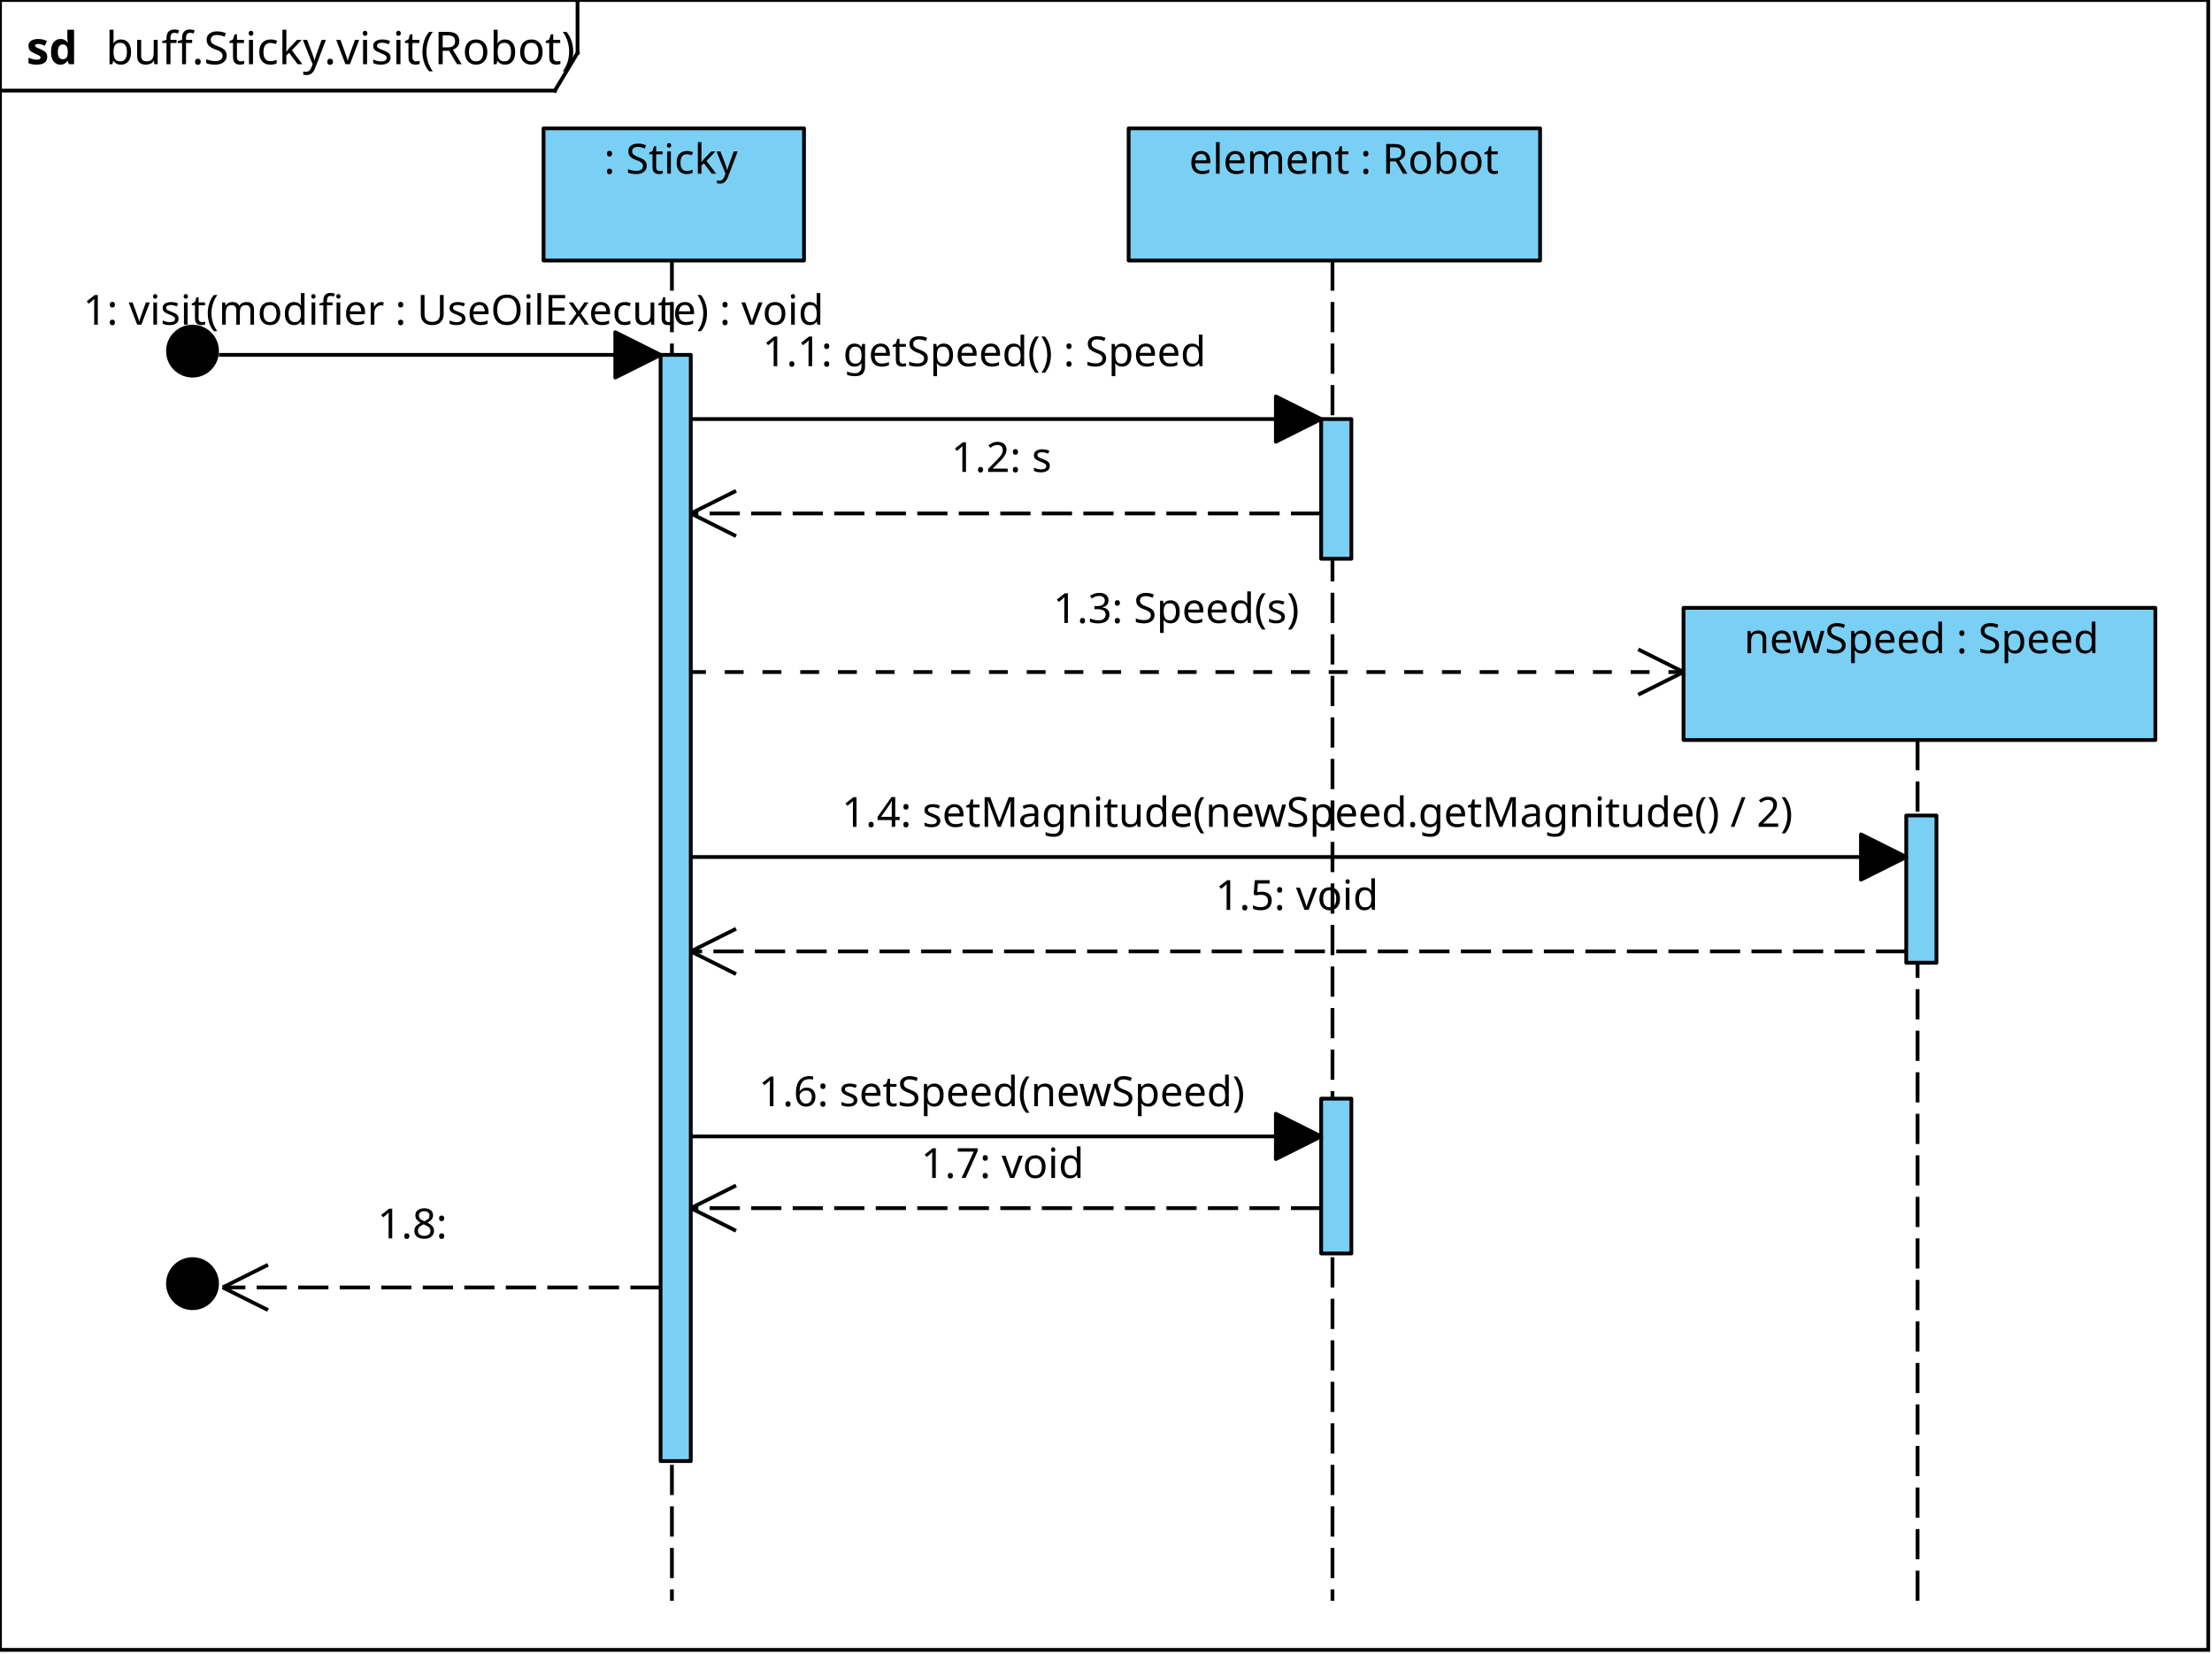
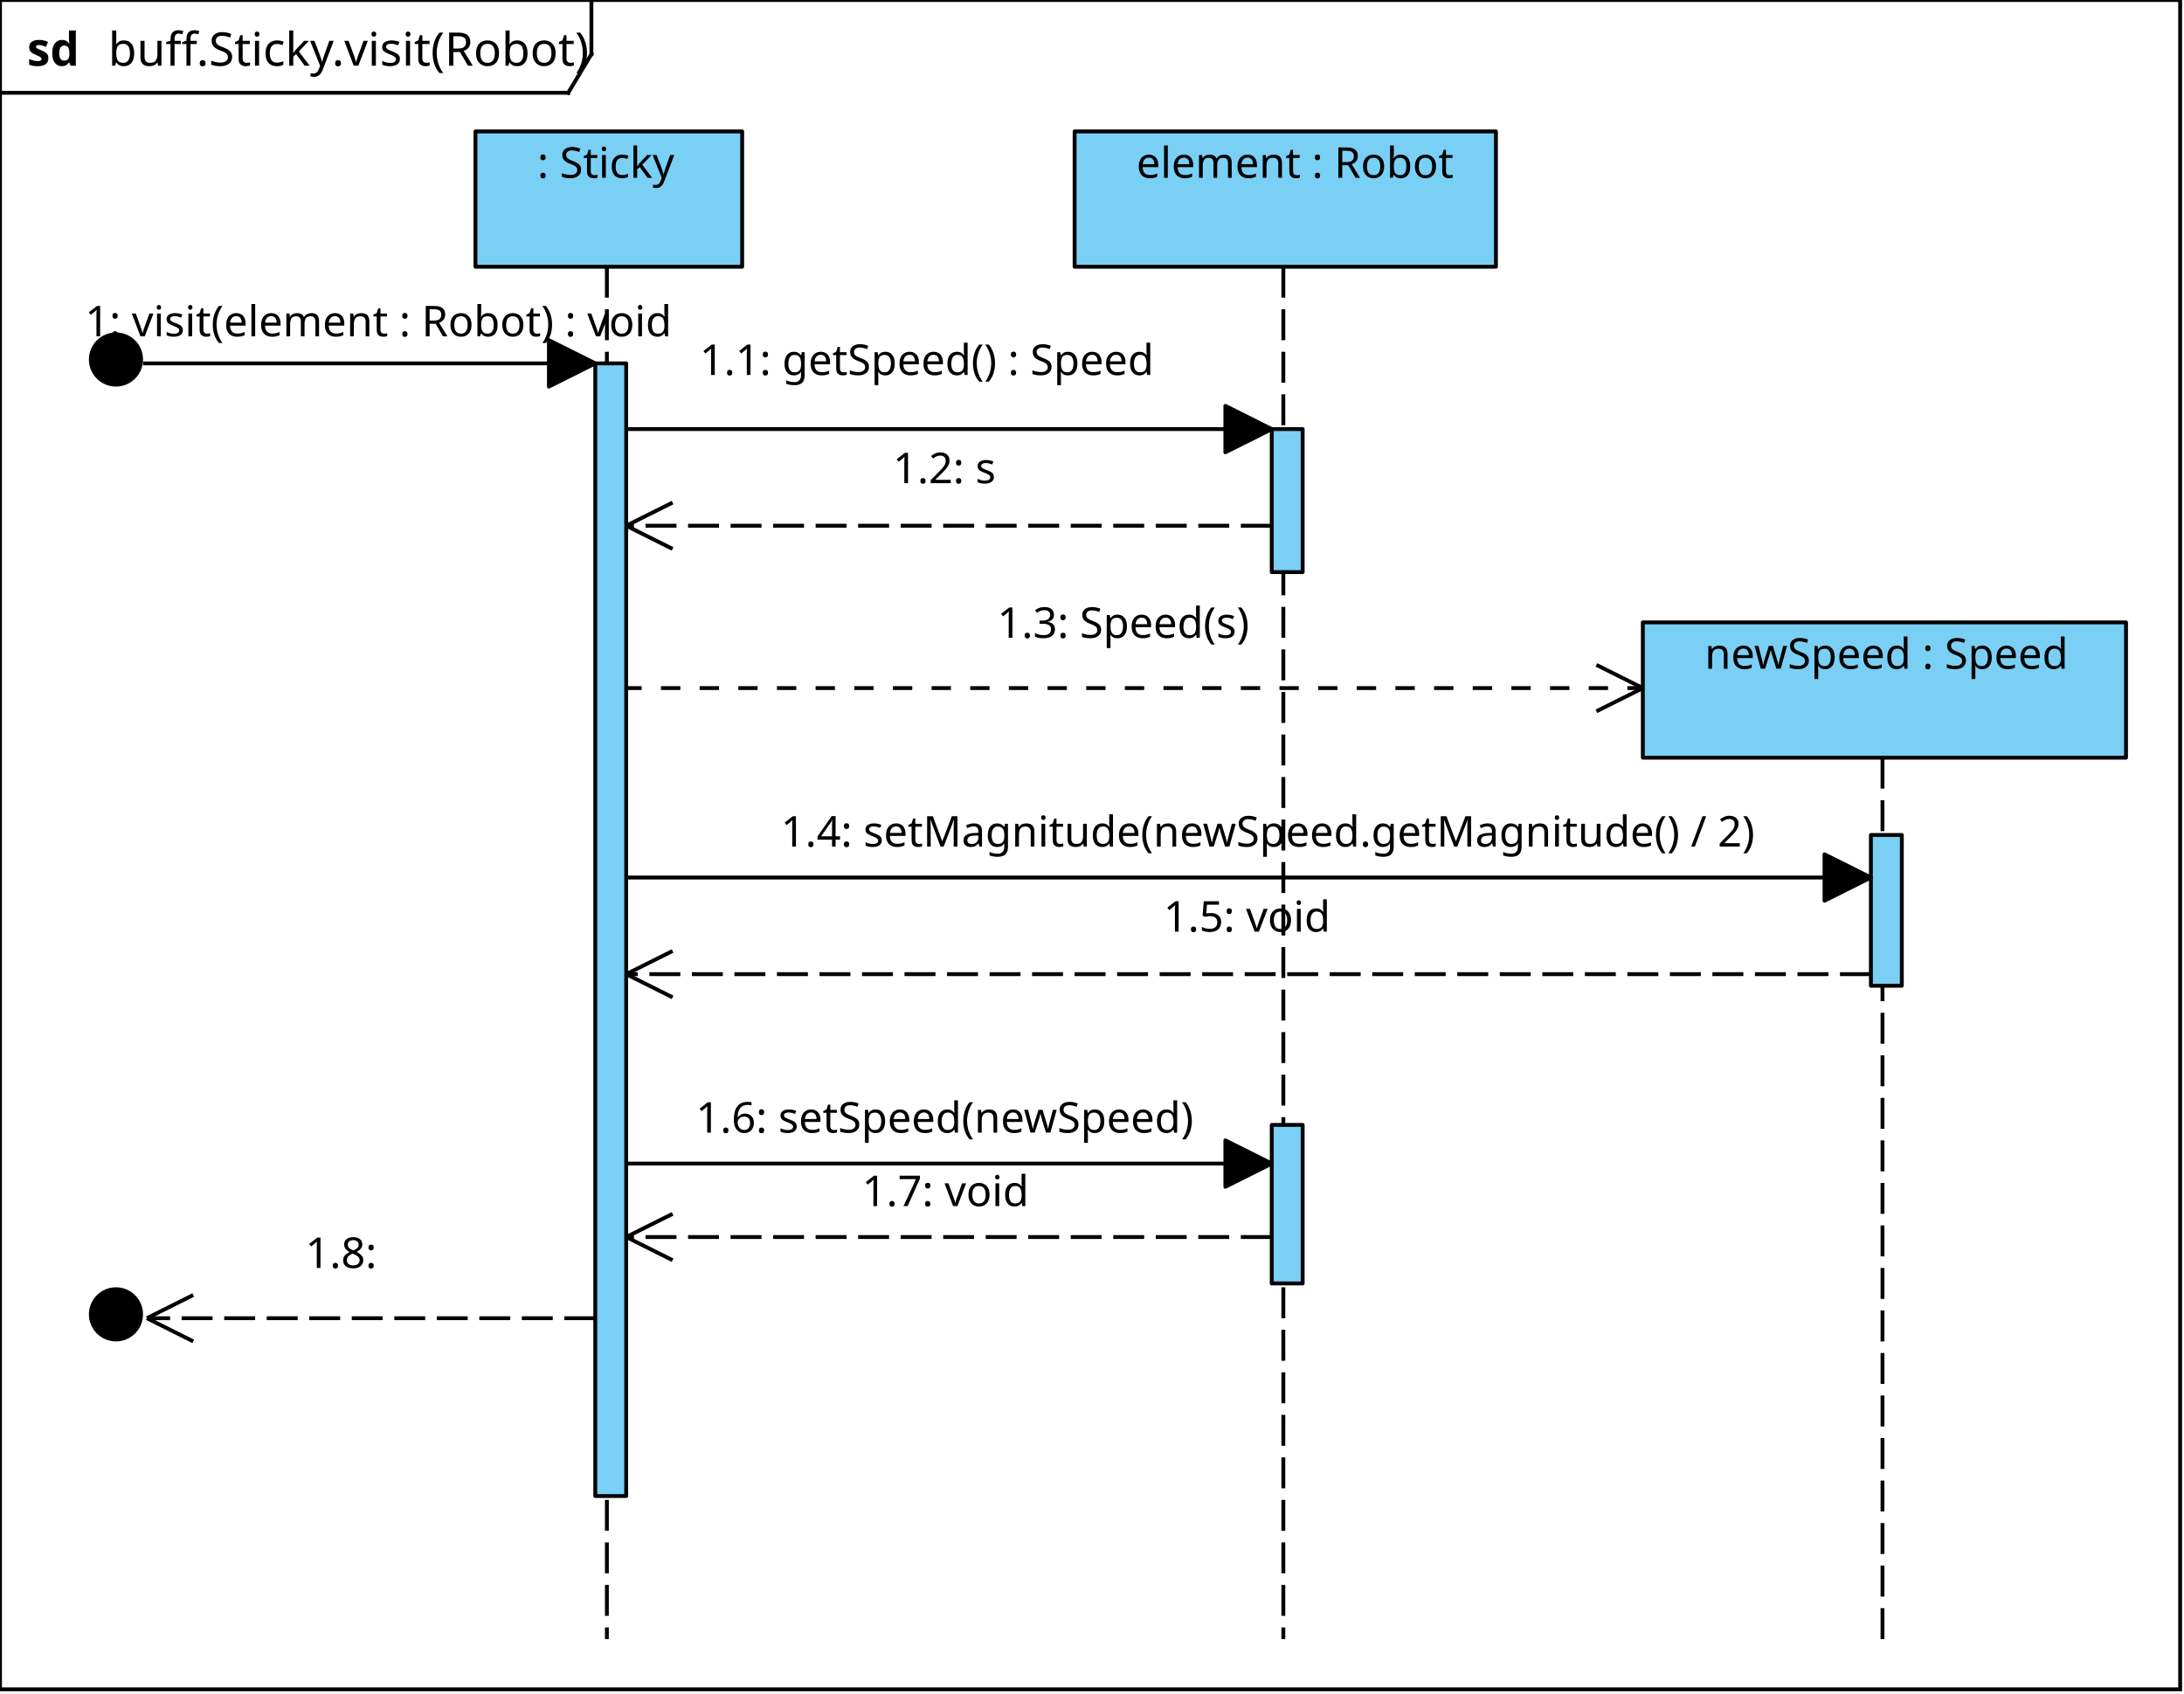
- <svg xmlns="http://www.w3.org/2000/svg" fill-opacity="0" color-rendering="auto" color-interpolation="auto" stroke="rgb(0,0,0)" text-rendering="auto" stroke-linecap="square" width="586" stroke-miterlimit="10" stroke-opacity="0" shape-rendering="auto" fill="rgb(0,0,0)" stroke-dasharray="none" font-weight="normal" stroke-width="1" height="438" font-family="'Dialog'" font-style="normal" stroke-linejoin="miter" font-size="12" stroke-dashoffset="0" image-rendering="auto">
+ <svg xmlns="http://www.w3.org/2000/svg" fill-opacity="0" color-rendering="auto" color-interpolation="auto" stroke="rgb(0,0,0)" text-rendering="auto" stroke-linecap="square" width="565" stroke-miterlimit="10" stroke-opacity="0" shape-rendering="auto" fill="rgb(0,0,0)" stroke-dasharray="none" font-weight="normal" stroke-width="1" height="438" font-family="'Dialog'" font-style="normal" stroke-linejoin="miter" font-size="12" stroke-dashoffset="0" image-rendering="auto">
  <defs id="genericDefs" />
  <g>
    <defs id="defs1">
      <clipPath clipPathUnits="userSpaceOnUse" id="clipPath1">
        <path d="M-7 -7 L81 -7 L81 401 L-7 401 L-7 -7 Z" />
      </clipPath>
      <clipPath clipPathUnits="userSpaceOnUse" id="clipPath2">
        <path d="M-7 -7 L26 -7 L26 31 L-7 31 L-7 -7 Z" />
      </clipPath>
      <clipPath clipPathUnits="userSpaceOnUse" id="clipPath3">
        <path d="M-7 -7 L19 -7 L19 304 L-7 304 L-7 -7 Z" />
      </clipPath>
      <clipPath clipPathUnits="userSpaceOnUse" id="clipPath4">
        <path d="M-7 -7 L121 -7 L121 401 L-7 401 L-7 -7 Z" />
      </clipPath>
      <clipPath clipPathUnits="userSpaceOnUse" id="clipPath5">
        <path d="M-7 -7 L19 -7 L19 48 L-7 48 L-7 -7 Z" />
      </clipPath>
      <clipPath clipPathUnits="userSpaceOnUse" id="clipPath6">
        <path d="M-7 -7 L137 -7 L137 274 L-7 274 L-7 -7 Z" />
      </clipPath>
      <clipPath clipPathUnits="userSpaceOnUse" id="clipPath7">
        <path d="M-7 -7 L19 -7 L19 50 L-7 50 L-7 -7 Z" />
      </clipPath>
      <clipPath clipPathUnits="userSpaceOnUse" id="clipPath8">
        <path d="M-7 -7 L19 -7 L19 52 L-7 52 L-7 -7 Z" />
      </clipPath>
      <clipPath clipPathUnits="userSpaceOnUse" id="clipPath9">
        <path d="M-110 -15 L220 -15 L220 30 L-110 30 L-110 -15 Z" />
      </clipPath>
      <clipPath clipPathUnits="userSpaceOnUse" id="clipPath10">
        <path d="M-126 -15 L252 -15 L252 30 L-126 30 L-126 -15 Z" />
      </clipPath>
      <clipPath clipPathUnits="userSpaceOnUse" id="clipPath11">
        <path d="M-70 -15 L140 -15 L140 30 L-70 30 L-70 -15 Z" />
      </clipPath>
      <clipPath clipPathUnits="userSpaceOnUse" id="clipPath12">
        <path d="M0 0 L367 0 L367 104 L0 104 L0 0 Z" />
      </clipPath>
      <clipPath clipPathUnits="userSpaceOnUse" id="clipPath13">
        <path d="M0 0 L271 0 L271 104 L0 104 L0 0 Z" />
      </clipPath>
      <clipPath clipPathUnits="userSpaceOnUse" id="clipPath14">
        <path d="M0 0 L426 0 L426 104 L0 104 L0 0 Z" />
      </clipPath>
      <clipPath clipPathUnits="userSpaceOnUse" id="clipPath15">
        <path d="M0 0 L221 0 L221 104 L0 104 L0 0 Z" />
      </clipPath>
      <clipPath clipPathUnits="userSpaceOnUse" id="clipPath16">
        <path d="M0 0 L220 0 L220 104 L0 104 L0 0 Z" />
      </clipPath>
      <clipPath clipPathUnits="userSpaceOnUse" id="clipPath17">
        <path d="M-62 -15 L124 -15 L124 30 L-62 30 L-62 -15 Z" />
      </clipPath>
      <clipPath clipPathUnits="userSpaceOnUse" id="clipPath18">
        <path d="M-47 -15 L94 -15 L94 30 L-47 30 L-47 -15 Z" />
      </clipPath>
      <clipPath clipPathUnits="userSpaceOnUse" id="clipPath19">
        <path d="M-42 -15 L84 -15 L84 30 L-42 30 L-42 -15 Z" />
      </clipPath>
      <clipPath clipPathUnits="userSpaceOnUse" id="clipPath20">
        <path d="M-137 -15 L274 -15 L274 30 L-137 30 L-137 -15 Z" />
      </clipPath>
      <clipPath clipPathUnits="userSpaceOnUse" id="clipPath21">
-         <path d="M-209 -15 L418 -15 L418 30 L-209 30 L-209 -15 Z" />
+         <path d="M-166 -15 L332 -15 L332 30 L-166 30 L-166 -15 Z" />
      </clipPath>
      <clipPath clipPathUnits="userSpaceOnUse" id="clipPath22">
        <path d="M-260 -15 L520 -15 L520 30 L-260 30 L-260 -15 Z" />
      </clipPath>
      <clipPath clipPathUnits="userSpaceOnUse" id="clipPath23">
        <path d="M-148 -15 L296 -15 L296 30 L-148 30 L-148 -15 Z" />
      </clipPath>
      <clipPath clipPathUnits="userSpaceOnUse" id="clipPath24">
        <path d="M-87 -15 L174 -15 L174 30 L-87 30 L-87 -15 Z" />
      </clipPath>
    </defs>
    <g fill="white" text-rendering="geometricPrecision" fill-opacity="1" stroke-opacity="1" stroke="white">
-       <rect x="0" width="586" height="438" y="0" stroke="none" />
-       <rect x="5" y="38" transform="translate(-5,-38)" fill="none" width="585" height="437" stroke="black" />
-       <text x="12" y="55" transform="translate(-5,-38)" fill="black" stroke="none" font-weight="bold" xml:space="preserve">sd</text>
-       <text fill="black" x="33" xml:space="preserve" y="55" transform="translate(-5,-38)" stroke="none">buff.Sticky.visit(Robot)</text>
-       <line transform="translate(-5,-38)" fill="none" x1="5" x2="152" y1="62" y2="62" stroke="black" />
-       <line transform="translate(-5,-38)" fill="none" x1="158" x2="158" y1="38" y2="52" stroke="black" />
-       <line transform="translate(-5,-38)" fill="none" x1="158" x2="152" y1="52" y2="62" stroke="black" />
-     </g>
-     <g font-size="11" transform="translate(144,34)" fill-opacity="1" fill="rgb(122,207,245)" text-rendering="geometricPrecision" font-family="sans-serif" stroke="rgb(122,207,245)" stroke-opacity="1">
+       <rect x="0" width="565" height="438" y="0" stroke="none" />
+       <rect x="26" y="38" transform="translate(-26,-38)" fill="none" width="564" height="437" stroke="black" />
+       <text x="33" y="55" transform="translate(-26,-38)" fill="black" stroke="none" font-weight="bold" xml:space="preserve">sd</text>
+       <text fill="black" x="54" xml:space="preserve" y="55" transform="translate(-26,-38)" stroke="none">buff.Sticky.visit(Robot)</text>
+       <line transform="translate(-26,-38)" fill="none" x1="26" x2="173" y1="62" y2="62" stroke="black" />
+       <line transform="translate(-26,-38)" fill="none" x1="179" x2="179" y1="38" y2="52" stroke="black" />
+       <line transform="translate(-26,-38)" fill="none" x1="179" x2="173" y1="52" y2="62" stroke="black" />
+     </g>
+     <g font-size="11" transform="translate(123,34)" fill-opacity="1" fill="rgb(122,207,245)" text-rendering="geometricPrecision" font-family="sans-serif" stroke="rgb(122,207,245)" stroke-opacity="1">
      <rect x="0" width="69" height="35" y="0" clip-path="url(#clipPath1)" stroke="none" />
    </g>
-     <g font-size="11" stroke-linecap="butt" transform="translate(144,34)" fill-opacity="1" fill="black" text-rendering="geometricPrecision" font-family="sans-serif" stroke-linejoin="round" stroke="black" stroke-opacity="1" stroke-miterlimit="0">
+     <g font-size="11" stroke-linecap="butt" transform="translate(123,34)" fill-opacity="1" fill="black" text-rendering="geometricPrecision" font-family="sans-serif" stroke-linejoin="round" stroke="black" stroke-opacity="1" stroke-miterlimit="0">
      <rect fill="none" x="0" width="69" height="35" y="0" clip-path="url(#clipPath1)" />
      <line clip-path="url(#clipPath1)" fill="none" x1="34" x2="34" y1="35" stroke-linejoin="bevel" y2="390" stroke-dasharray="8,3" />
    </g>
-     <g font-size="11" transform="translate(44,84)" fill-opacity="1" fill="black" text-rendering="geometricPrecision" font-family="sans-serif" stroke="black" stroke-opacity="1">
+     <g font-size="11" transform="translate(23,84)" fill-opacity="1" fill="black" text-rendering="geometricPrecision" font-family="sans-serif" stroke="black" stroke-opacity="1">
      <circle r="7" clip-path="url(#clipPath2)" cx="7" cy="9" stroke="none" />
    </g>
-     <g font-size="11" transform="translate(175,94)" fill-opacity="1" fill="rgb(122,207,245)" text-rendering="geometricPrecision" font-family="sans-serif" stroke="rgb(122,207,245)" stroke-opacity="1">
+     <g font-size="11" transform="translate(154,94)" fill-opacity="1" fill="rgb(122,207,245)" text-rendering="geometricPrecision" font-family="sans-serif" stroke="rgb(122,207,245)" stroke-opacity="1">
      <rect x="0" width="8" height="293" y="0" clip-path="url(#clipPath3)" stroke="none" />
    </g>
-     <g font-size="11" stroke-linecap="butt" transform="translate(175,94)" fill-opacity="1" fill="black" text-rendering="geometricPrecision" font-family="sans-serif" stroke-linejoin="round" stroke="black" stroke-opacity="1" stroke-miterlimit="0">
+     <g font-size="11" stroke-linecap="butt" transform="translate(154,94)" fill-opacity="1" fill="black" text-rendering="geometricPrecision" font-family="sans-serif" stroke-linejoin="round" stroke="black" stroke-opacity="1" stroke-miterlimit="0">
      <rect fill="none" x="0" width="8" height="293" y="0" clip-path="url(#clipPath3)" />
    </g>
-     <g font-size="11" transform="translate(299,34)" fill-opacity="1" fill="rgb(122,207,245)" text-rendering="geometricPrecision" font-family="sans-serif" stroke="rgb(122,207,245)" stroke-opacity="1">
+     <g font-size="11" transform="translate(278,34)" fill-opacity="1" fill="rgb(122,207,245)" text-rendering="geometricPrecision" font-family="sans-serif" stroke="rgb(122,207,245)" stroke-opacity="1">
      <rect x="0" width="109" height="35" y="0" clip-path="url(#clipPath4)" stroke="none" />
    </g>
-     <g font-size="11" stroke-linecap="butt" transform="translate(299,34)" fill-opacity="1" fill="black" text-rendering="geometricPrecision" font-family="sans-serif" stroke-linejoin="round" stroke="black" stroke-opacity="1" stroke-miterlimit="0">
+     <g font-size="11" stroke-linecap="butt" transform="translate(278,34)" fill-opacity="1" fill="black" text-rendering="geometricPrecision" font-family="sans-serif" stroke-linejoin="round" stroke="black" stroke-opacity="1" stroke-miterlimit="0">
      <rect fill="none" x="0" width="109" height="35" y="0" clip-path="url(#clipPath4)" />
      <line clip-path="url(#clipPath4)" fill="none" x1="54" x2="54" y1="35" stroke-linejoin="bevel" y2="390" stroke-dasharray="8,3" />
    </g>
-     <g font-size="11" transform="translate(350,111)" fill-opacity="1" fill="rgb(122,207,245)" text-rendering="geometricPrecision" font-family="sans-serif" stroke="rgb(122,207,245)" stroke-opacity="1">
+     <g font-size="11" transform="translate(329,111)" fill-opacity="1" fill="rgb(122,207,245)" text-rendering="geometricPrecision" font-family="sans-serif" stroke="rgb(122,207,245)" stroke-opacity="1">
      <rect x="0" width="8" height="37" y="0" clip-path="url(#clipPath5)" stroke="none" />
    </g>
-     <g font-size="11" stroke-linecap="butt" transform="translate(350,111)" fill-opacity="1" fill="black" text-rendering="geometricPrecision" font-family="sans-serif" stroke-linejoin="round" stroke="black" stroke-opacity="1" stroke-miterlimit="0">
+     <g font-size="11" stroke-linecap="butt" transform="translate(329,111)" fill-opacity="1" fill="black" text-rendering="geometricPrecision" font-family="sans-serif" stroke-linejoin="round" stroke="black" stroke-opacity="1" stroke-miterlimit="0">
      <rect fill="none" x="0" width="8" height="37" y="0" clip-path="url(#clipPath5)" />
    </g>
-     <g font-size="11" transform="translate(446,161)" fill-opacity="1" fill="rgb(122,207,245)" text-rendering="geometricPrecision" font-family="sans-serif" stroke="rgb(122,207,245)" stroke-opacity="1">
+     <g font-size="11" transform="translate(425,161)" fill-opacity="1" fill="rgb(122,207,245)" text-rendering="geometricPrecision" font-family="sans-serif" stroke="rgb(122,207,245)" stroke-opacity="1">
      <rect x="0" width="125" height="35" y="0" clip-path="url(#clipPath6)" stroke="none" />
    </g>
-     <g font-size="11" stroke-linecap="butt" transform="translate(446,161)" fill-opacity="1" fill="black" text-rendering="geometricPrecision" font-family="sans-serif" stroke-linejoin="round" stroke="black" stroke-opacity="1" stroke-miterlimit="0">
+     <g font-size="11" stroke-linecap="butt" transform="translate(425,161)" fill-opacity="1" fill="black" text-rendering="geometricPrecision" font-family="sans-serif" stroke-linejoin="round" stroke="black" stroke-opacity="1" stroke-miterlimit="0">
      <rect fill="none" x="0" width="125" height="35" y="0" clip-path="url(#clipPath6)" />
      <line clip-path="url(#clipPath6)" fill="none" x1="62" x2="62" y1="35" stroke-linejoin="bevel" y2="263" stroke-dasharray="8,3" />
    </g>
-     <g font-size="11" transform="translate(44,331)" fill-opacity="1" fill="black" text-rendering="geometricPrecision" font-family="sans-serif" stroke="black" stroke-opacity="1">
+     <g font-size="11" transform="translate(23,331)" fill-opacity="1" fill="black" text-rendering="geometricPrecision" font-family="sans-serif" stroke="black" stroke-opacity="1">
      <circle r="7" clip-path="url(#clipPath2)" cx="7" cy="9" stroke="none" />
    </g>
-     <g font-size="11" transform="translate(505,216)" fill-opacity="1" fill="rgb(122,207,245)" text-rendering="geometricPrecision" font-family="sans-serif" stroke="rgb(122,207,245)" stroke-opacity="1">
+     <g font-size="11" transform="translate(484,216)" fill-opacity="1" fill="rgb(122,207,245)" text-rendering="geometricPrecision" font-family="sans-serif" stroke="rgb(122,207,245)" stroke-opacity="1">
      <rect x="0" width="8" height="39" y="0" clip-path="url(#clipPath7)" stroke="none" />
    </g>
-     <g font-size="11" stroke-linecap="butt" transform="translate(505,216)" fill-opacity="1" fill="black" text-rendering="geometricPrecision" font-family="sans-serif" stroke-linejoin="round" stroke="black" stroke-opacity="1" stroke-miterlimit="0">
+     <g font-size="11" stroke-linecap="butt" transform="translate(484,216)" fill-opacity="1" fill="black" text-rendering="geometricPrecision" font-family="sans-serif" stroke-linejoin="round" stroke="black" stroke-opacity="1" stroke-miterlimit="0">
      <rect fill="none" x="0" width="8" height="39" y="0" clip-path="url(#clipPath7)" />
    </g>
-     <g font-size="11" transform="translate(350,291)" fill-opacity="1" fill="rgb(122,207,245)" text-rendering="geometricPrecision" font-family="sans-serif" stroke="rgb(122,207,245)" stroke-opacity="1">
+     <g font-size="11" transform="translate(329,291)" fill-opacity="1" fill="rgb(122,207,245)" text-rendering="geometricPrecision" font-family="sans-serif" stroke="rgb(122,207,245)" stroke-opacity="1">
      <rect x="0" width="8" height="41" y="0" clip-path="url(#clipPath8)" stroke="none" />
    </g>
-     <g font-size="11" stroke-linecap="butt" transform="translate(350,291)" fill-opacity="1" fill="black" text-rendering="geometricPrecision" font-family="sans-serif" stroke-linejoin="round" stroke="black" stroke-opacity="1" stroke-miterlimit="0">
+     <g font-size="11" stroke-linecap="butt" transform="translate(329,291)" fill-opacity="1" fill="black" text-rendering="geometricPrecision" font-family="sans-serif" stroke-linejoin="round" stroke="black" stroke-opacity="1" stroke-miterlimit="0">
      <rect fill="none" x="0" width="8" height="41" y="0" clip-path="url(#clipPath8)" />
    </g>
-     <g font-size="11" transform="translate(299,34)" fill-opacity="1" fill="black" text-rendering="geometricPrecision" font-family="sans-serif" stroke="black" stroke-opacity="1">
+     <g font-size="11" transform="translate(278,34)" fill-opacity="1" fill="black" text-rendering="geometricPrecision" font-family="sans-serif" stroke="black" stroke-opacity="1">
      <text x="16" xml:space="preserve" y="12" clip-path="url(#clipPath9)" stroke="none">element : Robot</text>
    </g>
-     <g font-size="11" transform="translate(446,161)" fill-opacity="1" fill="black" text-rendering="geometricPrecision" font-family="sans-serif" stroke="black" stroke-opacity="1">
+     <g font-size="11" transform="translate(425,161)" fill-opacity="1" fill="black" text-rendering="geometricPrecision" font-family="sans-serif" stroke="black" stroke-opacity="1">
      <text x="16" xml:space="preserve" y="12" clip-path="url(#clipPath10)" stroke="none">newSpeed : Speed</text>
    </g>
-     <g font-size="11" transform="translate(144,34)" fill-opacity="1" fill="black" text-rendering="geometricPrecision" font-family="sans-serif" stroke="black" stroke-opacity="1">
+     <g font-size="11" transform="translate(123,34)" fill-opacity="1" fill="black" text-rendering="geometricPrecision" font-family="sans-serif" stroke="black" stroke-opacity="1">
      <text x="16" xml:space="preserve" y="12" clip-path="url(#clipPath11)" stroke="none">: Sticky</text>
    </g>
-     <g font-size="11" stroke-linecap="butt" transform="translate(133,128)" stroke-dashoffset="1" fill-opacity="1" fill="black" text-rendering="geometricPrecision" font-family="sans-serif" stroke-linejoin="round" stroke-dasharray="5" stroke="black" stroke-opacity="1">
+     <g font-size="11" stroke-linecap="butt" transform="translate(112,128)" stroke-dashoffset="1" fill-opacity="1" fill="black" text-rendering="geometricPrecision" font-family="sans-serif" stroke-linejoin="round" stroke-dasharray="5" stroke="black" stroke-opacity="1">
      <line y2="50" fill="none" x1="50" clip-path="url(#clipPath12)" x2="313" y1="50" />
      <line stroke-dashoffset="0" clip-path="url(#clipPath12)" fill="none" x1="313" x2="301" y1="50" y2="44" stroke-dasharray="none" />
      <line stroke-dashoffset="0" clip-path="url(#clipPath12)" fill="none" x1="313" x2="301" y1="50" y2="56" stroke-dasharray="none" />
    </g>
-     <g font-size="11" stroke-linecap="butt" transform="translate(133,251)" fill-opacity="1" fill="black" text-rendering="geometricPrecision" font-family="sans-serif" stroke-linejoin="round" stroke="black" stroke-opacity="1">
+     <g font-size="11" stroke-linecap="butt" transform="translate(112,251)" fill-opacity="1" fill="black" text-rendering="geometricPrecision" font-family="sans-serif" stroke-linejoin="round" stroke="black" stroke-opacity="1">
      <line y2="50" fill="none" x1="50" clip-path="url(#clipPath13)" x2="217" y1="50" />
      <polygon points=" 217 50 205 44 205 56" clip-path="url(#clipPath13)" stroke="none" />
      <polygon fill="none" points=" 217 50 205 44 205 56" clip-path="url(#clipPath13)" />
    </g>
-     <g font-size="11" stroke-linecap="butt" transform="translate(133,177)" fill-opacity="1" fill="black" text-rendering="geometricPrecision" font-family="sans-serif" stroke-linejoin="round" stroke="black" stroke-opacity="1">
+     <g font-size="11" stroke-linecap="butt" transform="translate(112,177)" fill-opacity="1" fill="black" text-rendering="geometricPrecision" font-family="sans-serif" stroke-linejoin="round" stroke="black" stroke-opacity="1">
      <line y2="50" fill="none" x1="50" clip-path="url(#clipPath14)" x2="372" y1="50" />
      <polygon points=" 372 50 360 44 360 56" clip-path="url(#clipPath14)" stroke="none" />
      <polygon fill="none" points=" 372 50 360 44 360 56" clip-path="url(#clipPath14)" />
    </g>
-     <g font-size="11" stroke-linecap="butt" transform="translate(8,44)" fill-opacity="1" fill="black" text-rendering="geometricPrecision" font-family="sans-serif" stroke-linejoin="round" stroke="black" stroke-opacity="1">
+     <g font-size="11" stroke-linecap="butt" transform="translate(-13,44)" fill-opacity="1" fill="black" text-rendering="geometricPrecision" font-family="sans-serif" stroke-linejoin="round" stroke="black" stroke-opacity="1">
      <line y2="50" fill="none" x1="50" clip-path="url(#clipPath15)" x2="167" y1="50" />
      <polygon points=" 167 50 155 44 155 56" clip-path="url(#clipPath15)" stroke="none" />
      <polygon fill="none" points=" 167 50 155 44 155 56" clip-path="url(#clipPath15)" />
    </g>
-     <g font-size="11" stroke-linecap="butt" transform="translate(133,61)" fill-opacity="1" fill="black" text-rendering="geometricPrecision" font-family="sans-serif" stroke-linejoin="round" stroke="black" stroke-opacity="1">
+     <g font-size="11" stroke-linecap="butt" transform="translate(112,61)" fill-opacity="1" fill="black" text-rendering="geometricPrecision" font-family="sans-serif" stroke-linejoin="round" stroke="black" stroke-opacity="1">
      <line y2="50" fill="none" x1="50" clip-path="url(#clipPath13)" x2="217" y1="50" />
      <polygon points=" 217 50 205 44 205 56" clip-path="url(#clipPath13)" stroke="none" />
      <polygon fill="none" points=" 217 50 205 44 205 56" clip-path="url(#clipPath13)" />
    </g>
-     <g font-size="11" stroke-linecap="butt" transform="translate(9,291)" fill-opacity="1" fill="black" text-rendering="geometricPrecision" font-family="sans-serif" stroke-linejoin="round" stroke-dasharray="8,3" stroke="black" stroke-opacity="1" stroke-miterlimit="0">
+     <g font-size="11" stroke-linecap="butt" transform="translate(-12,291)" fill-opacity="1" fill="black" text-rendering="geometricPrecision" font-family="sans-serif" stroke-linejoin="round" stroke-dasharray="8,3" stroke="black" stroke-opacity="1" stroke-miterlimit="0">
      <line y2="50" fill="none" x1="166" clip-path="url(#clipPath16)" x2="50" y1="50" />
      <line clip-path="url(#clipPath16)" fill="none" x1="50" x2="62" y1="50" y2="56" stroke-dasharray="none" stroke-miterlimit="10" />
      <line clip-path="url(#clipPath16)" fill="none" x1="50" x2="62" y1="50" y2="44" stroke-dasharray="none" stroke-miterlimit="10" />
    </g>
-     <g font-size="11" stroke-linecap="butt" transform="translate(133,86)" fill-opacity="1" fill="black" text-rendering="geometricPrecision" font-family="sans-serif" stroke-linejoin="round" stroke-dasharray="8,3" stroke="black" stroke-opacity="1" stroke-miterlimit="0">
+     <g font-size="11" stroke-linecap="butt" transform="translate(112,86)" fill-opacity="1" fill="black" text-rendering="geometricPrecision" font-family="sans-serif" stroke-linejoin="round" stroke-dasharray="8,3" stroke="black" stroke-opacity="1" stroke-miterlimit="0">
      <line y2="50" fill="none" x1="217" clip-path="url(#clipPath13)" x2="50" y1="50" />
      <line clip-path="url(#clipPath13)" fill="none" x1="50" x2="62" y1="50" y2="56" stroke-dasharray="none" stroke-miterlimit="10" />
      <line clip-path="url(#clipPath13)" fill="none" x1="50" x2="62" y1="50" y2="44" stroke-dasharray="none" stroke-miterlimit="10" />
    </g>
-     <g font-size="11" stroke-linecap="butt" transform="translate(133,202)" fill-opacity="1" fill="black" text-rendering="geometricPrecision" font-family="sans-serif" stroke-linejoin="round" stroke-dasharray="8,3" stroke="black" stroke-opacity="1" stroke-miterlimit="0">
+     <g font-size="11" stroke-linecap="butt" transform="translate(112,202)" fill-opacity="1" fill="black" text-rendering="geometricPrecision" font-family="sans-serif" stroke-linejoin="round" stroke-dasharray="8,3" stroke="black" stroke-opacity="1" stroke-miterlimit="0">
      <line y2="50" fill="none" x1="372" clip-path="url(#clipPath14)" x2="50" y1="50" />
      <line clip-path="url(#clipPath14)" fill="none" x1="50" x2="62" y1="50" y2="56" stroke-dasharray="none" stroke-miterlimit="10" />
      <line clip-path="url(#clipPath14)" fill="none" x1="50" x2="62" y1="50" y2="44" stroke-dasharray="none" stroke-miterlimit="10" />
    </g>
-     <g font-size="11" stroke-linecap="butt" transform="translate(133,270)" fill-opacity="1" fill="black" text-rendering="geometricPrecision" font-family="sans-serif" stroke-linejoin="round" stroke-dasharray="8,3" stroke="black" stroke-opacity="1" stroke-miterlimit="0">
+     <g font-size="11" stroke-linecap="butt" transform="translate(112,270)" fill-opacity="1" fill="black" text-rendering="geometricPrecision" font-family="sans-serif" stroke-linejoin="round" stroke-dasharray="8,3" stroke="black" stroke-opacity="1" stroke-miterlimit="0">
      <line y2="50" fill="none" x1="217" clip-path="url(#clipPath13)" x2="50" y1="50" />
      <line clip-path="url(#clipPath13)" fill="none" x1="50" x2="62" y1="50" y2="56" stroke-dasharray="none" stroke-miterlimit="10" />
      <line clip-path="url(#clipPath13)" fill="none" x1="50" x2="62" y1="50" y2="44" stroke-dasharray="none" stroke-miterlimit="10" />
    </g>
-     <g font-size="11" transform="translate(234,300)" fill-opacity="1" fill="black" text-rendering="geometricPrecision" font-family="sans-serif" stroke="black" stroke-opacity="1">
+     <g font-size="11" transform="translate(213,300)" fill-opacity="1" fill="black" text-rendering="geometricPrecision" font-family="sans-serif" stroke="black" stroke-opacity="1">
      <text x="10" xml:space="preserve" y="12" clip-path="url(#clipPath17)" stroke="none">1.7: void</text>
    </g>
-     <g font-size="11" transform="translate(312,229)" fill-opacity="1" fill="black" text-rendering="geometricPrecision" font-family="sans-serif" stroke="black" stroke-opacity="1">
+     <g font-size="11" transform="translate(291,229)" fill-opacity="1" fill="black" text-rendering="geometricPrecision" font-family="sans-serif" stroke="black" stroke-opacity="1">
      <text x="10" xml:space="preserve" y="12" clip-path="url(#clipPath17)" stroke="none">1.5: void</text>
    </g>
-     <g font-size="11" transform="translate(242,113)" fill-opacity="1" fill="black" text-rendering="geometricPrecision" font-family="sans-serif" stroke="black" stroke-opacity="1">
+     <g font-size="11" transform="translate(221,113)" fill-opacity="1" fill="black" text-rendering="geometricPrecision" font-family="sans-serif" stroke="black" stroke-opacity="1">
      <text x="10" xml:space="preserve" y="12" clip-path="url(#clipPath18)" stroke="none">1.2: s</text>
    </g>
-     <g font-size="11" transform="translate(89,316)" fill-opacity="1" fill="black" text-rendering="geometricPrecision" font-family="sans-serif" stroke="black" stroke-opacity="1">
+     <g font-size="11" transform="translate(68,316)" fill-opacity="1" fill="black" text-rendering="geometricPrecision" font-family="sans-serif" stroke="black" stroke-opacity="1">
      <text x="11" xml:space="preserve" y="12" clip-path="url(#clipPath19)" stroke="none">1.8:</text>
    </g>
-     <g font-size="11" transform="translate(192,85)" fill-opacity="1" fill="black" text-rendering="geometricPrecision" font-family="sans-serif" stroke="black" stroke-opacity="1">
+     <g font-size="11" transform="translate(171,85)" fill-opacity="1" fill="black" text-rendering="geometricPrecision" font-family="sans-serif" stroke="black" stroke-opacity="1">
      <text x="10" xml:space="preserve" y="12" clip-path="url(#clipPath20)" stroke="none">1.1: getSpeed() : Speed</text>
    </g>
-     <g font-size="11" transform="translate(12,74)" fill-opacity="1" fill="black" text-rendering="geometricPrecision" font-family="sans-serif" stroke="black" stroke-opacity="1">
-       <text x="10" xml:space="preserve" y="12" clip-path="url(#clipPath21)" stroke="none">1: visit(modifier : UseOilExecute) : void</text>
-     </g>
-     <g font-size="11" transform="translate(214,207)" fill-opacity="1" fill="black" text-rendering="geometricPrecision" font-family="sans-serif" stroke="black" stroke-opacity="1">
+     <g font-size="11" transform="translate(12,75)" fill-opacity="1" fill="black" text-rendering="geometricPrecision" font-family="sans-serif" stroke="black" stroke-opacity="1">
+       <text x="10" xml:space="preserve" y="12" clip-path="url(#clipPath21)" stroke="none">1: visit(element : Robot) : void</text>
+     </g>
+     <g font-size="11" transform="translate(193,207)" fill-opacity="1" fill="black" text-rendering="geometricPrecision" font-family="sans-serif" stroke="black" stroke-opacity="1">
      <text x="9" xml:space="preserve" y="12" clip-path="url(#clipPath22)" stroke="none">1.4: setMagnitude(newSpeed.getMagnitude() / 2)</text>
    </g>
-     <g font-size="11" transform="translate(192,281)" fill-opacity="1" fill="black" text-rendering="geometricPrecision" font-family="sans-serif" stroke="black" stroke-opacity="1">
+     <g font-size="11" transform="translate(171,281)" fill-opacity="1" fill="black" text-rendering="geometricPrecision" font-family="sans-serif" stroke="black" stroke-opacity="1">
      <text x="9" xml:space="preserve" y="12" clip-path="url(#clipPath23)" stroke="none">1.6: setSpeed(newSpeed)</text>
    </g>
-     <g font-size="11" transform="translate(270,153)" fill-opacity="1" fill="black" text-rendering="geometricPrecision" font-family="sans-serif" stroke="black" stroke-opacity="1">
+     <g font-size="11" transform="translate(249,153)" fill-opacity="1" fill="black" text-rendering="geometricPrecision" font-family="sans-serif" stroke="black" stroke-opacity="1">
      <text x="9" xml:space="preserve" y="12" clip-path="url(#clipPath24)" stroke="none">1.3: Speed(s)</text>
    </g>
  </g>
</svg>
